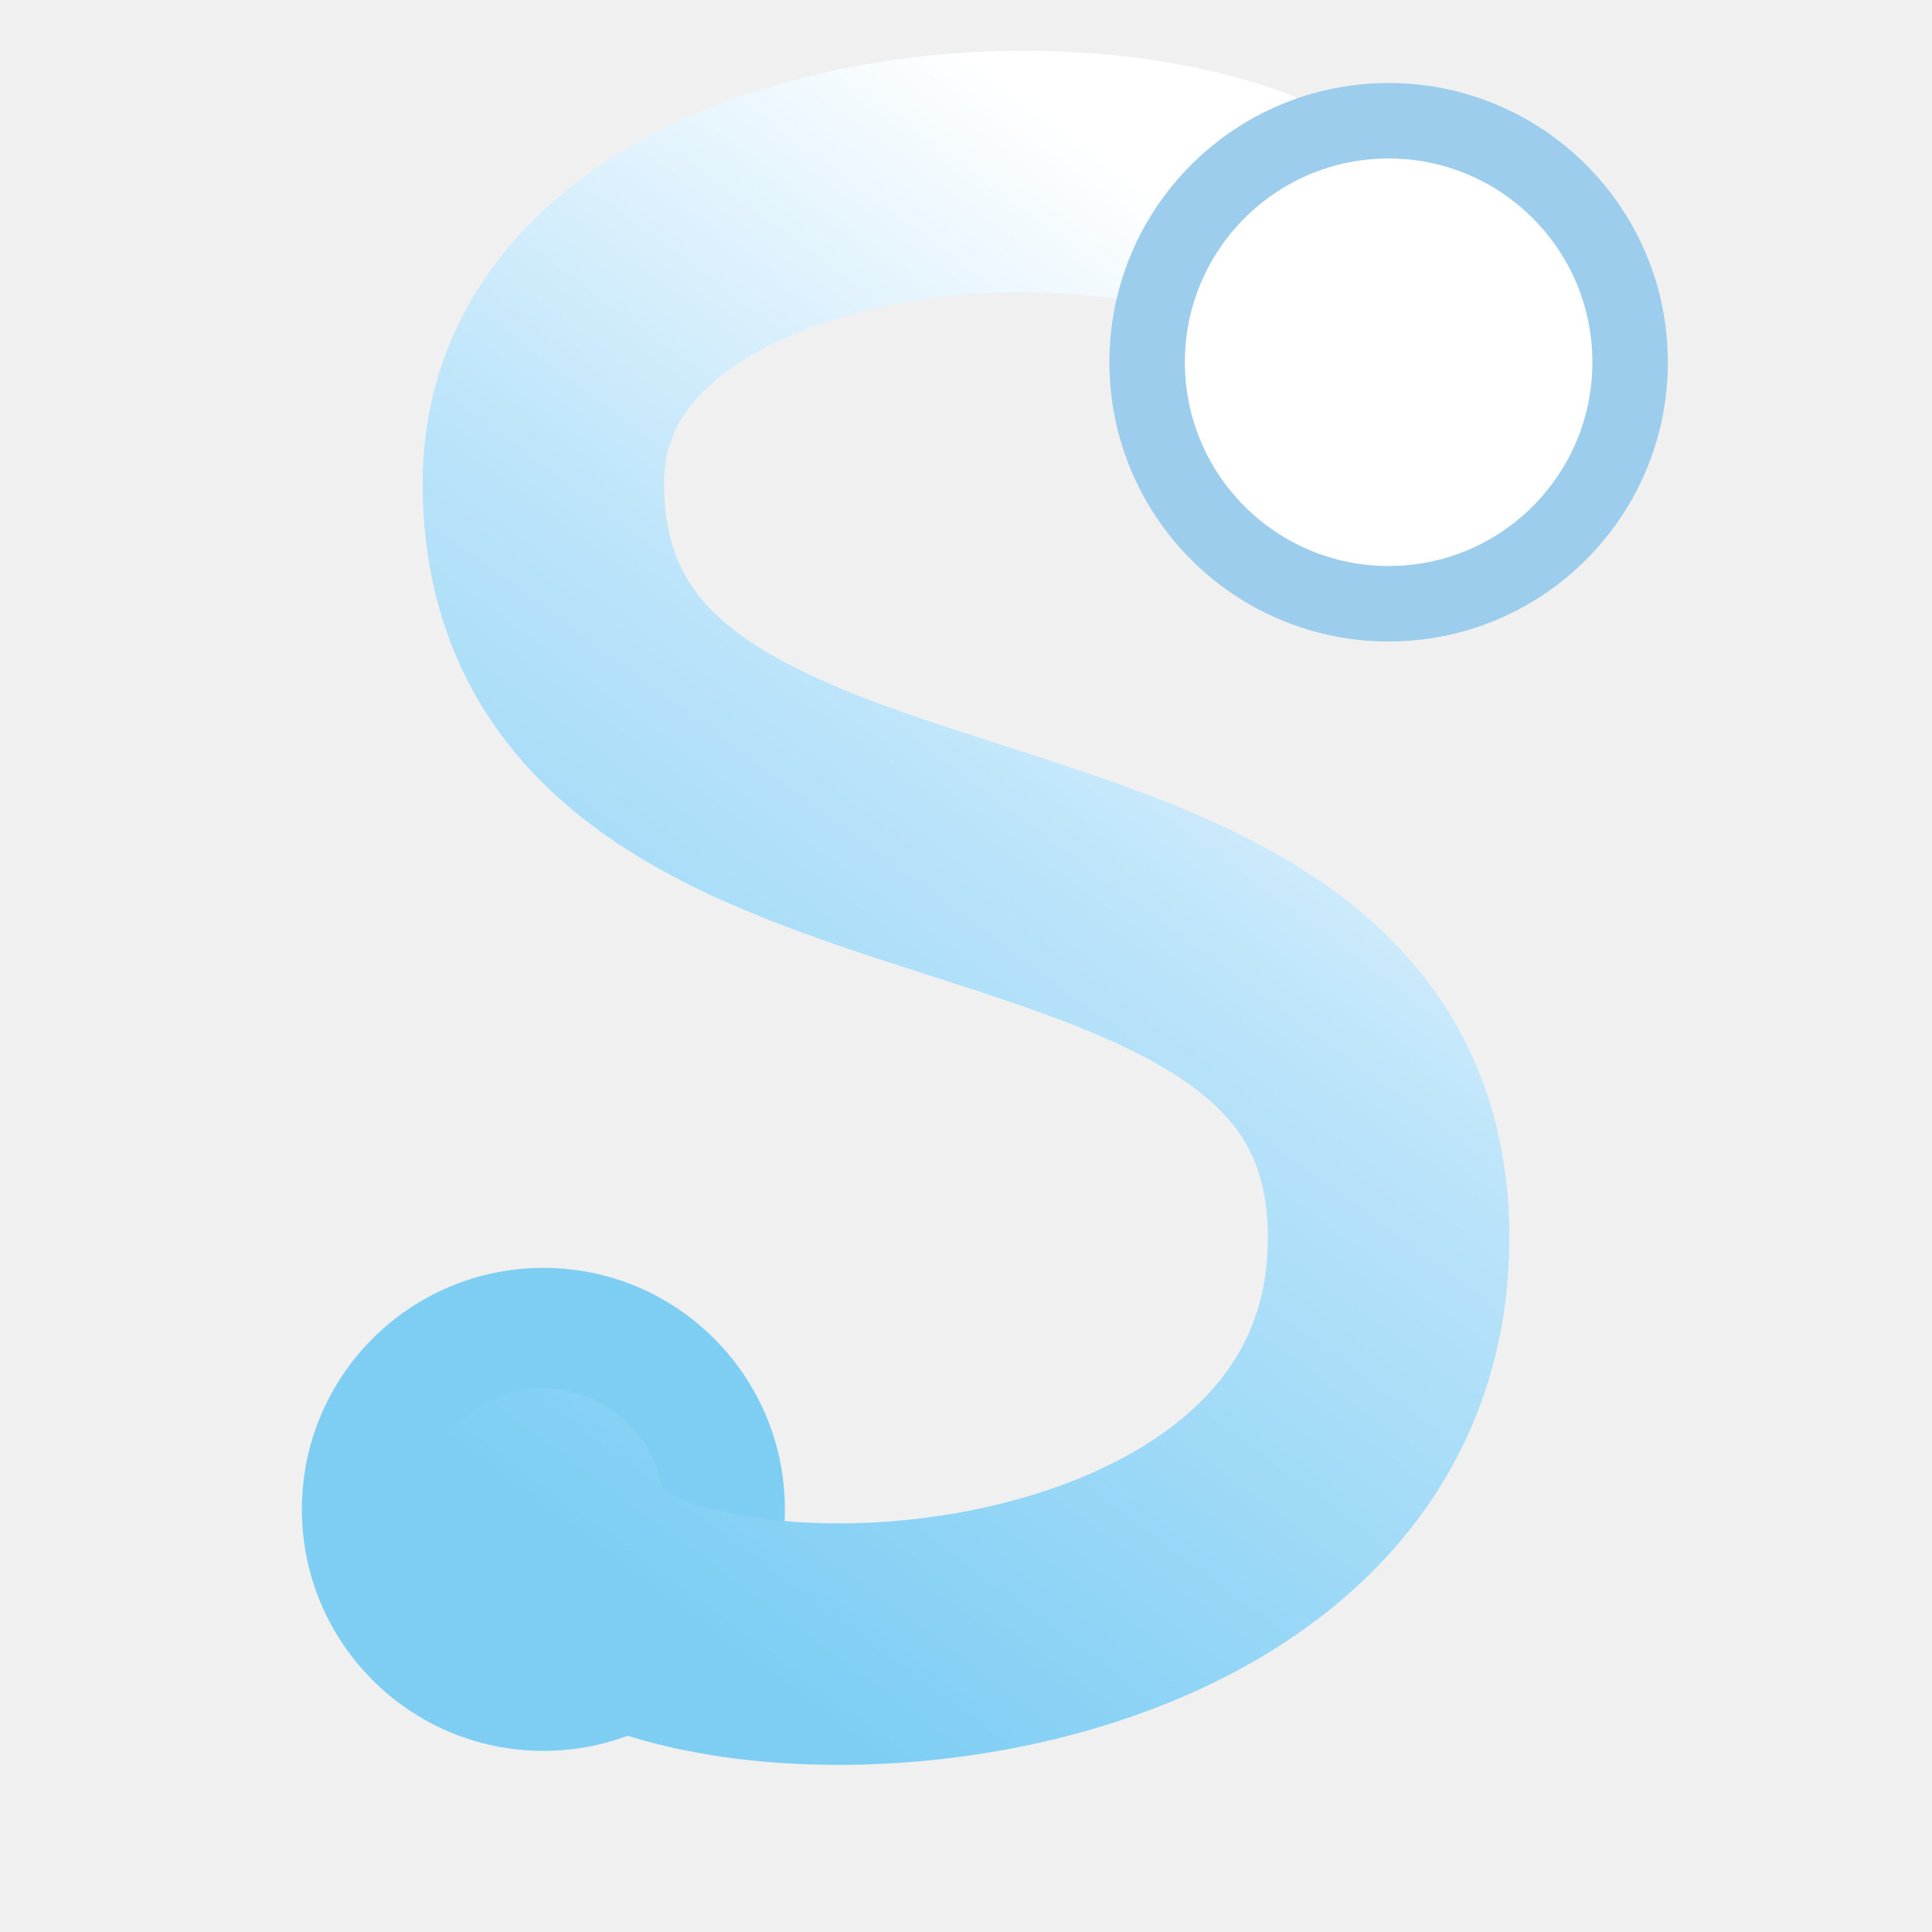
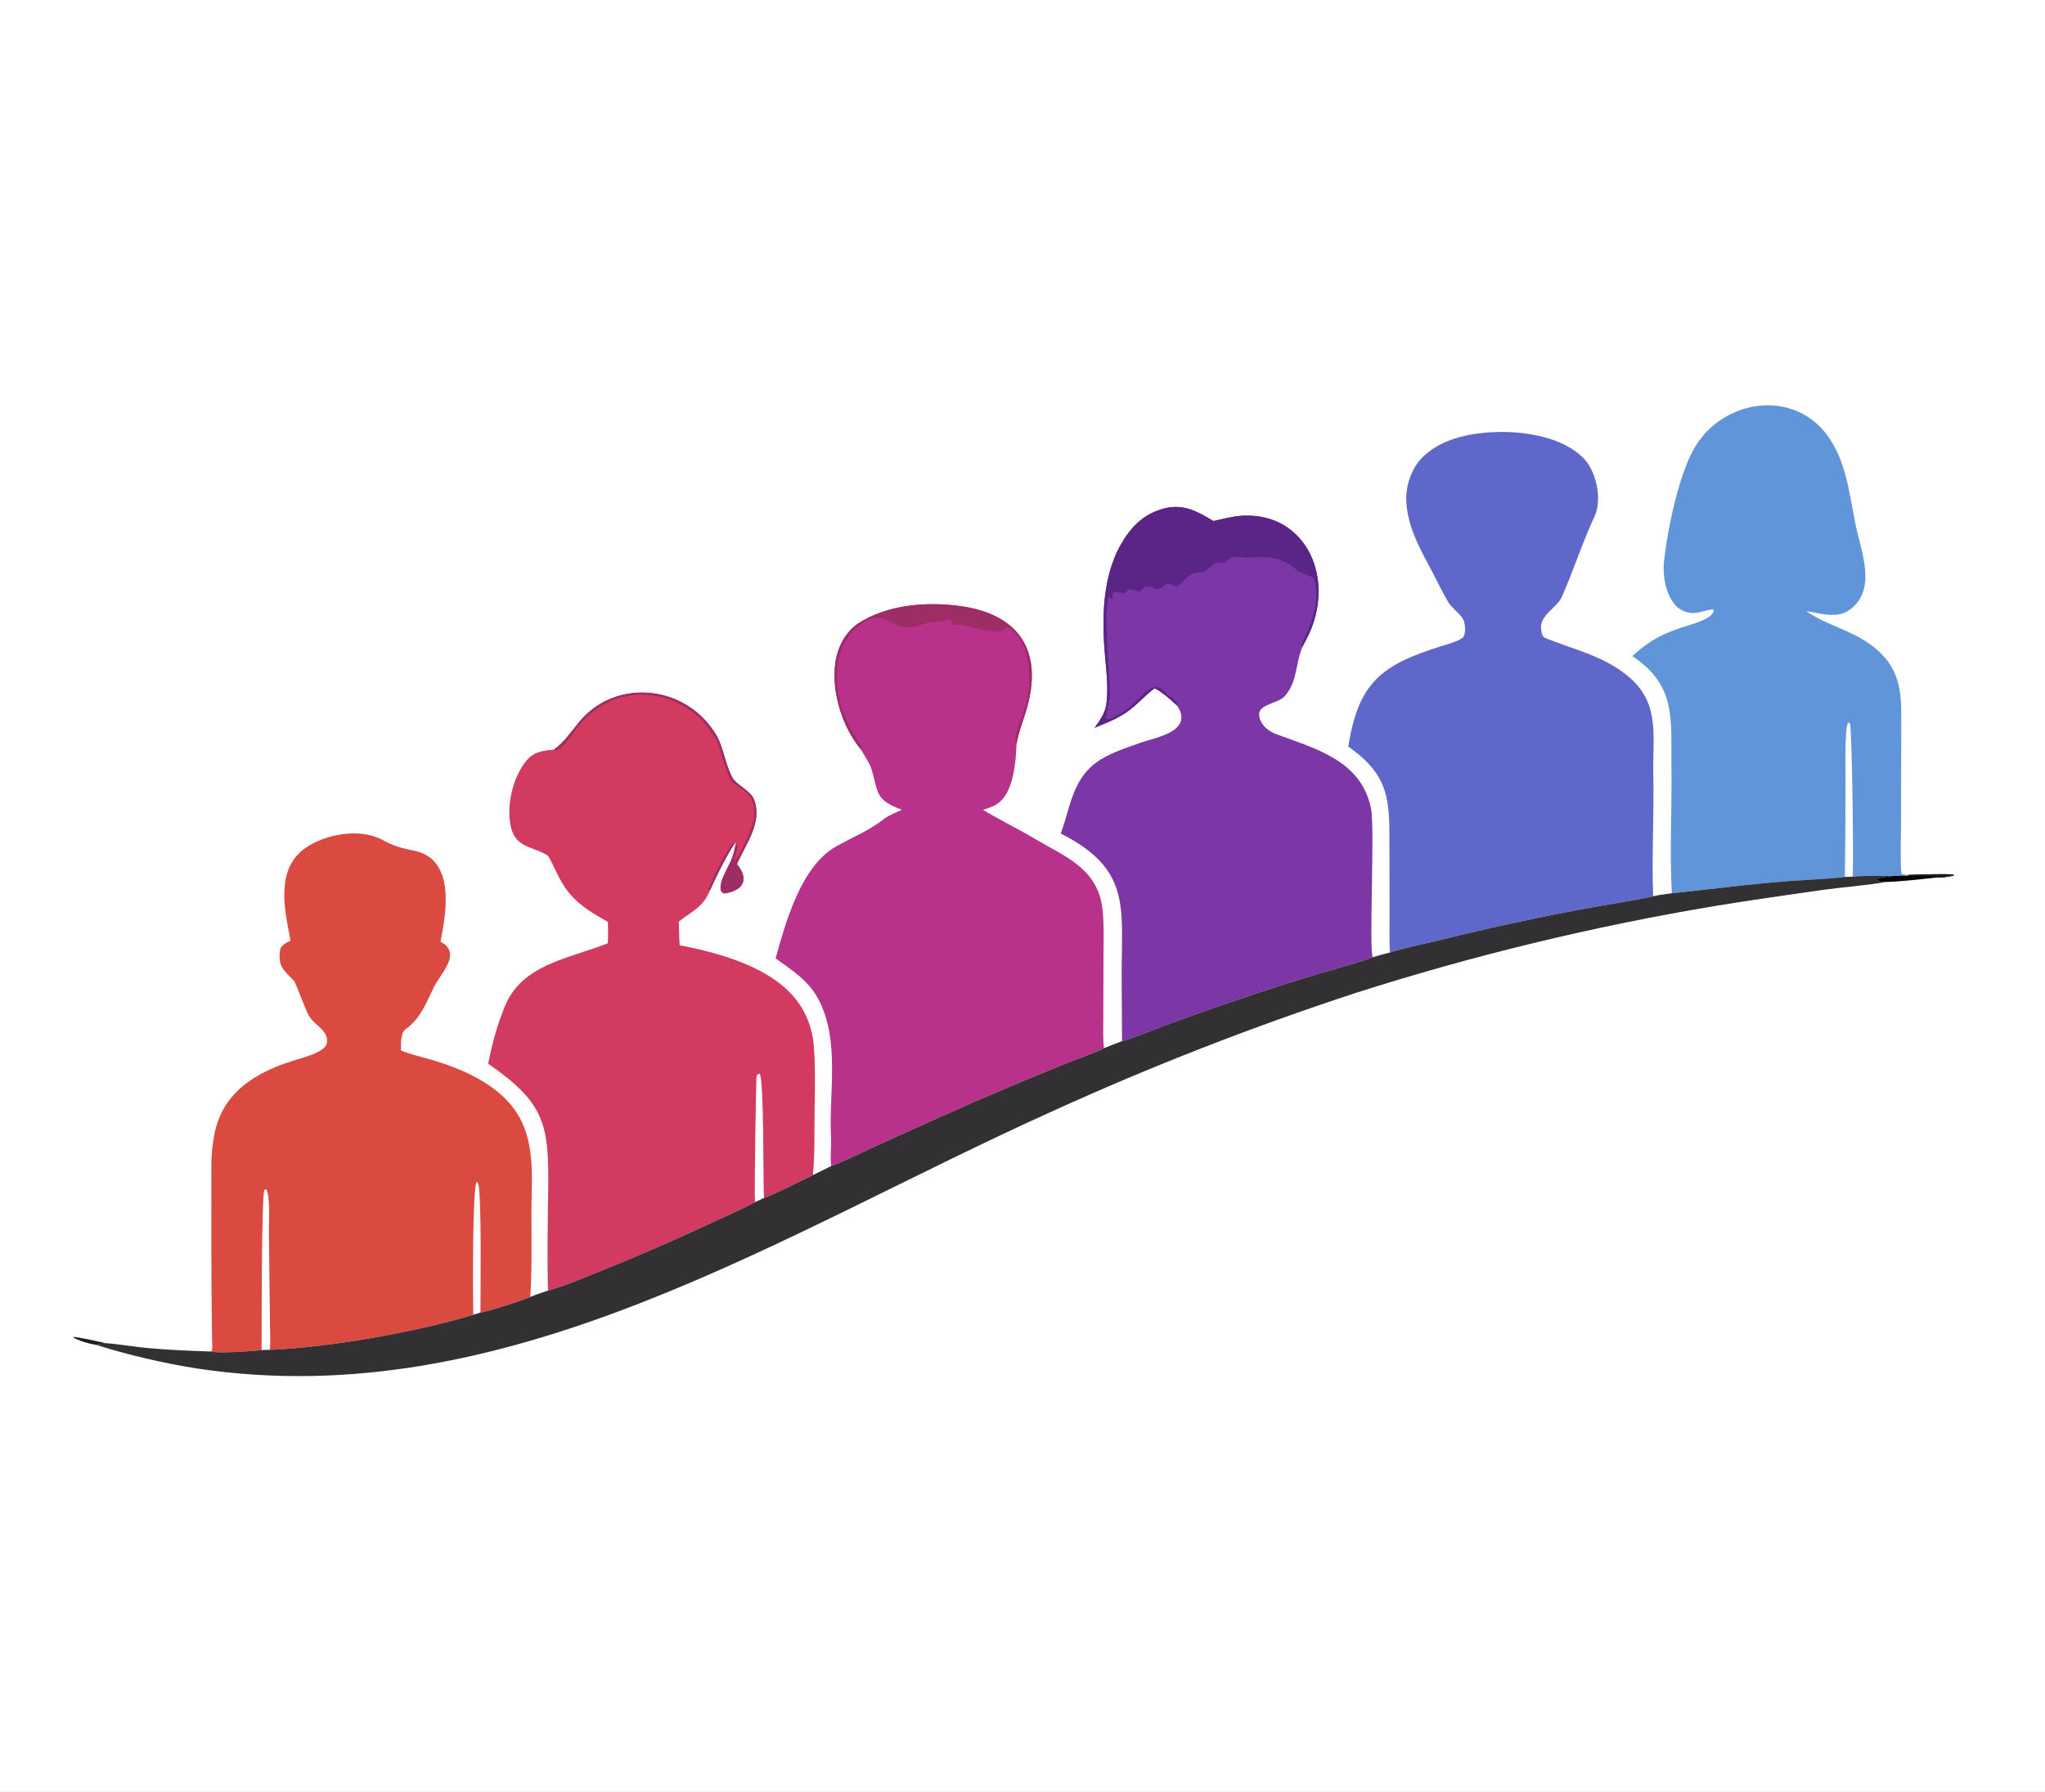
- <svg xmlns="http://www.w3.org/2000/svg" viewBox="0 0 64 64" fill="none">
+ <svg xmlns="http://www.w3.org/2000/svg" width="549" height="481" viewBox="0 0 549 481" fill="none">
+   <g clip-path="url(#clip0_8_4)">
+     <path d="M0 0H549V481H0V0Z" fill="white" />
+     <path d="M148.64 201.279L148.929 201.082C151.394 199.39 153.599 196.103 155.53 193.785C165.096 182.303 182.931 183.8 191.307 195.861C194.219 199.651 194.39 204.533 196.519 208.599C197.761 210.97 201.427 212.055 202.441 214.718C204.765 220.823 200.172 226.664 197.846 232.005C200.957 235.788 200.03 238.962 194.595 239.871C194.083 239.957 193.797 239.483 193.501 239.133C192.953 236.398 195.821 232.625 196.691 229.898C197.17 228.395 197.359 227.455 197.661 225.912C195.509 228.649 192.07 235.792 190.567 239.116C188.741 243.717 185.628 244.653 182.225 247.459C182.289 249.498 182.311 251.767 182.47 253.783C193.51 255.962 208.058 259.858 214.693 269.717C216.437 272.352 217.619 275.32 218.164 278.433C219.011 283.026 218.753 292.882 218.684 297.842C218.617 302.679 218.753 310.934 218.23 315.5C215.835 316.696 207.28 320.948 205.094 321.659L202.708 322.779C198.902 324.796 193.989 326.946 190.023 328.785C180.85 333.064 171.567 337.102 162.183 340.893C158.348 342.43 150.974 345.572 147.113 346.518C146.873 338.118 147.05 328.002 147.168 319.594C147.419 301.703 146.219 296.121 131.062 285.611C132.205 279.849 133.28 275.894 135.421 270.457C139.974 258.893 152.532 257.465 163.159 253.281C163.294 251.428 163.22 249.394 163.193 247.52C157.637 244.398 153.388 241.843 150.271 235.945C149.17 233.862 148.337 231.86 147.15 229.791C142.466 226.756 137.397 228.078 136.784 219.495C136.428 214.498 138.003 208.492 141.112 204.486C143.152 201.858 145.59 201.558 148.64 201.279Z" fill="#D23A5F" />
+     <path d="M148.64 201.279L148.929 201.082C151.394 199.39 153.599 196.103 155.53 193.785C165.096 182.303 182.931 183.8 191.307 195.861C194.219 199.651 194.39 204.533 196.519 208.599C197.761 210.97 201.427 212.055 202.441 214.718C204.765 220.823 200.172 226.664 197.846 232.005C200.957 235.788 200.03 238.962 194.595 239.871C194.083 239.957 193.797 239.483 193.501 239.133C192.953 236.398 195.821 232.625 196.691 229.898C197.17 228.395 197.359 227.455 197.661 225.912C195.509 228.649 192.07 235.792 190.567 239.116C190.392 239.018 190.275 238.881 190.121 238.738C190.942 236.659 195.164 227.625 196.885 226.419C197.728 226.508 197.393 226.328 197.938 226.944C198.079 228.041 197.465 229.302 197.177 230.592L197.518 230.951C199.44 227.654 201.302 224.103 202.261 220.338C202.781 218.299 202.554 216.714 201.849 214.802C200.857 212.116 196.882 210.893 196.172 209.518C194.63 206.531 193.61 201.785 192.315 198.618C192.192 198.318 189.41 194.49 188.925 193.818C187.644 192.043 182.872 188.997 180.676 188.14C171.197 184.445 161.741 187.182 155.272 194.923C153.494 197.051 152.05 200.242 149.341 201.394C148.985 201.545 149.152 201.486 148.64 201.279Z" fill="#9C2D65" />
+     <path d="M202.708 322.779C202.424 320.795 202.994 289.187 203.109 288.903C203.295 288.436 203.502 288.428 203.93 288.276C205.141 289.705 204.854 317.326 205.094 321.659L202.708 322.779Z" fill="white" />
+     <path d="M231.21 201.341C226.121 195.289 223.159 185.746 224.262 177.953C224.85 173.795 226.867 169.774 230.441 167.356C238.266 162.3 248.848 161.487 257.829 162.732C273.235 164.868 279.869 174.367 275.873 189.441C274.974 192.835 273.481 196.321 272.889 199.78C272.763 204.364 272.085 211.931 268.608 215.111C267.038 216.545 265.863 216.786 263.89 217.438C268.439 220.17 273.471 222.625 278.162 225.413C285.249 229.624 293.436 232.693 295.575 241.779C296.54 245.838 296.256 252.695 296.24 257.088L296.195 273.749C296.184 275.047 296.061 280.522 296.431 281.414C294.878 282.289 287.898 284.825 285.633 285.742C277.749 288.951 269.897 292.238 262.075 295.601C253.447 299.413 244.842 303.277 236.26 307.194C234.261 308.113 224.807 312.607 223.139 313.082C222.843 310.572 223.21 307.727 223.087 305.178C222.51 293.201 225.529 279.489 219.791 268.454C217.094 263.267 212.778 260.628 208.216 257.314C210.948 247.585 214.996 232.64 224.406 227.299C228.848 224.777 233.493 222.971 237.602 219.67C238.357 219.064 241.105 217.877 242.111 217.423C234.658 214.569 235.99 213.029 233.797 205.978C233.568 205.239 231.767 202.402 231.21 201.341Z" fill="#B8318A" />
+     <path d="M231.21 201.341C226.121 195.289 223.159 185.746 224.262 177.953C224.85 173.795 226.867 169.774 230.441 167.356C238.266 162.3 248.848 161.487 257.829 162.732C273.235 164.868 279.869 174.367 275.872 189.441C274.974 192.835 273.481 196.321 272.889 199.78C271.683 196.877 275.336 191.037 275.808 187.756C276.725 181.371 276.821 172.751 270.852 168.524L270.246 168.421L270.064 168.607C268.651 170.007 268.712 169.437 266.907 169.478C263.182 169.562 259.921 167.419 256.258 167.77C255.053 166.612 255.791 166.544 254.383 166.202C252.281 166.916 253.535 166.974 251.377 166.927C247.434 166.967 244.819 169.697 240.965 167.826C236.663 165.736 235.093 164.755 231.08 167.65C221.715 174.406 223.863 189.032 229.482 197.48C229.98 198.229 231.579 200.56 231.21 201.341Z" fill="#9C2D65" />
+     <path d="M78.003 252.542C76.438 244.486 73.781 233.331 82.083 227.612C87.39 223.956 96.288 222.366 102.228 225.281C105.382 227.051 107.593 227.7 111.095 228.389C122.65 230.664 119.627 245.708 118.265 252.813C124.133 256.076 118.336 261.192 116.394 265.22C114.336 269.489 112.875 273.454 108.887 276.336C107.44 277.382 107.661 280.481 107.653 282.047C109.681 282.959 113.603 283.884 115.908 284.562C123.438 286.801 131.459 290.203 136.758 296.169C142.863 303.089 142.95 311.872 142.739 320.551C142.518 329.71 142.969 339.105 142.364 348.218C140.037 349.259 131.446 351.999 128.979 352.42L127.071 353.012C111.923 357.626 88.132 361.822 72.422 362.428L70.238 362.503C68.118 362.774 58.428 363.437 56.632 362.868C56.899 362.646 56.992 362.294 56.985 361.948C56.654 345.451 56.76 328.946 56.74 312.449C56.737 309.982 57.09 306.91 57.552 304.553C59.801 293.209 68.536 288.013 78.802 284.747C80.951 284.063 87.364 282.6 87.756 280.026C88.318 276.344 83.996 275.366 82.515 271.942C81.442 269.462 80.177 266.078 79.075 263.52C76.453 260.703 74.451 259.68 75.226 254.947C75.412 253.812 76.932 253.081 78.003 252.542Z" fill="#DB4A41" />
+     <path d="M70.238 362.503C70.24 357.715 70.177 320.913 70.991 319.407L71.444 319.321C72.573 320.71 72.18 328.488 72.186 330.52L72.335 343.928L72.482 356.063C72.499 357.616 72.668 360.991 72.422 362.428L70.238 362.503Z" fill="white" />
+     <path d="M127.071 353.012C126.932 348.194 126.79 319.787 127.941 317.302L128.371 317.669C129.334 320.634 128.978 347.765 128.979 352.42L127.071 353.012Z" fill="white" />
+     <path d="M293.86 195.408C295.122 193.677 296.53 191.681 296.929 189.542C297.527 186.325 297.178 181.608 296.851 178.286C295.817 167.811 295.522 155.814 300.813 146.359C303.457 141.634 306.858 138.078 312.244 136.595C317.656 135.106 321.264 137.247 325.77 139.885C328.135 139.37 330.952 138.624 333.298 138.477C348.644 137.518 356.724 151.453 353.143 165.347C352.261 168.762 351.223 170.724 349.636 173.695C347.808 177.995 348.347 182.68 345.227 186.541C343.251 189.397 336.434 188.66 338.361 193.364C339.123 195.216 340.881 196.48 342.715 197.154C353.459 201.11 365.546 204.311 368.074 217.161C369.109 222.418 367.468 255.5 368.538 257.001C365.423 258.265 357.946 260.27 354.392 261.333C347.007 263.543 339.664 265.892 332.367 268.379C325.328 270.765 318.323 273.256 311.359 275.854C308.938 276.747 303.331 279.047 301.226 279.532L301.119 261.74C301.124 243.364 303.604 233.388 284.783 223.799C285.341 222.333 286.638 217.891 287.083 216.39C290.26 205.701 294.806 203.351 304.99 199.854C308.097 198.605 312.126 198.01 314.911 196.153C317.672 194.311 317.723 191.915 315.975 189.423C313.951 187.569 312.386 186.167 310.027 184.765C308.526 185.796 305.984 188.328 304.481 189.643C301.127 192.571 297.913 193.718 293.86 195.408Z" fill="#7C36A6" />
+     <path d="M293.86 195.408C295.122 193.677 296.53 191.681 296.929 189.542C297.527 186.325 297.178 181.608 296.851 178.286C295.817 167.811 295.522 155.814 300.813 146.359C303.457 141.634 306.858 138.078 312.244 136.595C317.656 135.106 321.264 137.247 325.77 139.885C328.135 139.37 330.952 138.624 333.298 138.477C348.644 137.518 356.724 151.453 353.143 165.347C352.261 168.762 351.223 170.724 349.636 173.695C349.333 172.936 349.277 173.169 349.701 172.333C352.18 167.431 354.432 160.985 352.848 155.514C352.593 154.632 349.063 153.906 348.476 153.369C344.208 149.479 340.439 149.22 334.962 149.75C333.869 149.856 331.684 149.176 330.494 149.834C328.392 151.114 329.566 151.329 326.733 151.005C325.741 151.391 323.202 153.733 323.154 153.726C319.482 153.205 318.868 155.19 316.326 157.305C315.662 157.858 314.361 156.481 313.171 156.692C309.987 159.727 310.086 156.981 307.343 157.61C306.888 158.031 306.424 158.446 305.955 158.855C304.939 158.6 303.674 158.008 302.877 158.3L301.979 159.336C301.127 159.195 299.532 158.767 298.889 159.04C298.269 160.559 299.047 160.216 298.637 160.9C298.034 160.695 298.31 160.805 297.833 160.07C295.969 163.011 298.095 181.854 297.924 186.57C297.841 188.846 296.843 191.241 296.969 193.138C298.897 193.481 303.958 189.425 305.322 187.962C307.319 185.827 310.595 182.491 313.024 186.119C313.614 186.981 316.061 187.869 316.088 189.25L315.975 189.423C313.951 187.569 312.386 186.167 310.027 184.765C308.526 185.796 305.984 188.328 304.481 189.643C301.127 192.571 297.913 193.718 293.86 195.408Z" fill="#5B2587" />
+     <path d="M361.973 200.458C364.637 183.339 370.827 178.538 386.688 173.566C388.133 173.113 391.484 172.208 392.621 171.256C393.65 170.393 393.387 167.465 392.838 166.373C392.085 164.874 389.648 163.148 388.766 161.645C387.348 159.224 386.072 156.527 384.761 154.027C381.453 147.706 377.77 141.633 377.523 134.273C377.389 130.201 379.057 125.505 382 122.653C387.436 117.383 395.848 116.018 403.126 115.98C410.134 115.944 419.457 117.58 424.671 122.607C428.413 125.844 430.257 133.999 428.105 138.58C424.869 145.466 422.357 153.34 419.267 160.327C418.044 163.085 413.238 165.272 413.723 168.835C413.83 169.627 413.846 170.787 414.699 171.235C422.813 174.58 431.037 176.136 437.811 182.211C445.658 189.248 443.631 197.988 443.84 207.441C444.087 218.398 443.385 229.673 443.803 240.649C437.953 241.988 431.389 242.823 425.419 243.976C412.726 246.336 400.105 249.066 387.573 252.162C383.745 253.081 376.668 254.586 373.143 255.732C372.939 252.776 373.049 248.627 373.041 245.6L373.009 227.516C373.017 215.083 373.266 208.407 361.973 200.458Z" fill="#5F67CA" />
+     <path d="M438.205 176.165C443.452 171.359 447.336 169.716 454.005 167.674C455.686 167.159 460.182 165.76 460.053 163.697C459.018 163.398 456.321 164.654 454.362 164.598C452.563 164.551 450.864 163.751 449.681 162.393C447.087 159.38 446.306 154.367 446.727 150.583C447.666 142.15 450.569 128.049 454.638 120.722C455.973 118.267 457.758 116.084 459.897 114.286C468.87 106.783 482.134 106.672 489.859 115.983C495.553 122.935 496.413 132.303 498.15 140.87C499.625 148.146 503.949 158.127 496.714 163.628C493.288 166.232 488.717 164.704 484.862 164.046C490.545 168.015 496.931 169.086 502.566 173.372C511.17 179.92 510.415 187.251 510.409 196.886L510.339 221.644C510.326 224.665 510.114 231.87 510.468 234.564C511.02 234.966 511.506 234.845 512.326 234.9L512.272 235.142C511.313 235.053 509.436 235.151 508.407 235.175C505.777 235.18 499.845 235.085 497.346 235.382L495.279 235.45C492.089 235.812 488.669 236.057 485.449 236.227C473.161 236.877 461.031 238.571 448.816 239.839C448.212 228.875 448.866 216.873 448.714 205.843C448.542 193.469 450.22 184.094 438.205 176.165Z" fill="#6095DA" />
+     <path d="M495.279 235.45C495.387 226.611 495.443 217.772 495.451 208.933C495.459 206.927 495.175 195.02 496.186 194.006L496.625 194.188C497.226 195.679 497.684 234.893 497.346 235.382L495.279 235.45Z" fill="white" />
+     <path d="M497.346 235.382C499.845 235.085 505.777 235.18 508.407 235.175C506.603 235.51 505.656 235.358 503.922 235.909L503.868 236.303C505.394 237.17 504.67 236.497 506.032 236.811C503.619 237.457 492.585 238.446 489.473 238.906C479.879 240.322 470.188 241.631 460.61 243.221C427.799 248.695 395.427 256.529 363.745 266.662C336.158 275.717 309.086 286.278 282.655 298.3C209.859 331.037 136.552 380.092 52.915 367.437C43.763 365.986 34.728 363.874 25.881 361.115C26.34 360.804 27.456 360.847 28.361 360.624C32.066 360.897 36.048 361.624 39.802 361.959C45.435 362.461 50.983 362.702 56.632 362.868C58.428 363.437 68.118 362.774 70.238 362.503L72.422 362.428C88.132 361.822 111.923 357.626 127.071 353.012L128.979 352.42C131.446 351.999 140.037 349.259 142.364 348.218C143.904 347.577 145.53 347.055 147.113 346.518C150.974 345.572 158.348 342.43 162.183 340.893C171.567 337.102 180.85 333.064 190.023 328.785C193.989 326.946 198.902 324.796 202.708 322.779L205.094 321.659C207.28 320.948 215.835 316.696 218.23 315.5L223.139 313.082C224.807 312.607 234.261 308.113 236.26 307.194C244.842 303.277 253.447 299.413 262.075 295.601C269.897 292.238 277.749 288.951 285.633 285.742C287.898 284.825 294.878 282.289 296.431 281.414C297.988 280.763 299.647 280.149 301.226 279.532C303.331 279.047 308.938 276.747 311.359 275.854C318.323 273.256 325.328 270.765 332.367 268.379C339.664 265.892 347.007 263.543 354.392 261.333C357.946 260.27 365.423 258.265 368.538 257.001C369.942 256.557 371.696 256.128 373.143 255.732C376.668 254.586 383.745 253.081 387.573 252.162C400.105 249.066 412.726 246.336 425.419 243.976C431.389 242.823 437.953 241.988 443.803 240.649C445.076 240.294 447.422 240.034 448.816 239.839C461.031 238.571 473.161 236.877 485.45 236.227C488.669 236.057 492.089 235.812 495.279 235.45L497.346 235.382Z" fill="#333034" />
+     <path d="M512.326 234.9C514.966 234.855 522.102 234.524 524.4 234.828L524.595 235.029C523.295 235.436 521.108 235.673 519.749 235.642C515.468 236.078 510.272 236.714 506.032 236.811C504.67 236.497 505.394 237.17 503.868 236.303L503.922 235.909C505.656 235.358 506.603 235.51 508.407 235.175C509.436 235.151 511.313 235.053 512.272 235.142L512.326 234.9Z" fill="#060506" />
+     <path d="M512.326 234.9C514.966 234.855 522.102 234.524 524.4 234.828L524.595 235.029C523.295 235.436 521.108 235.673 519.749 235.642C518.797 234.888 514.004 235.215 512.272 235.142L512.326 234.9Z" fill="#241B20" />
+     <path d="M25.881 361.115C24.375 360.889 20.735 359.948 19.542 358.962C20.713 358.873 26.785 360.292 28.361 360.624C27.456 360.847 26.34 360.804 25.881 361.115Z" fill="#241B20" />
+   </g>
  <defs>
-     <linearGradient id="simpaths-favicon-trail" x1="18" y1="50" x2="46" y2="12" gradientUnits="userSpaceOnUse">
-       <stop offset="0" stop-color="#7ECEF4" />
-       <stop offset="0.58" stop-color="#BCE4FA" />
-       <stop offset="1" stop-color="#FFFFFF" />
-     </linearGradient>
+     <clipPath id="clip0_8_4">
+       <rect width="549" height="481" fill="white" />
+     </clipPath>
  </defs>
-   <circle cx="18" cy="50" r="8" fill="#7ECEF4" />
-   <path d="M18 50C18 57 46 57 46 41C46 25 18 32 18 16C18 3 46 3 46 12" stroke="url(#simpaths-favicon-trail)" stroke-linecap="round" stroke-width="8" />
-   <circle cx="46" cy="12" r="8" fill="#FFFFFF" stroke="#9CCDEC" stroke-width="2.5" />
</svg>
